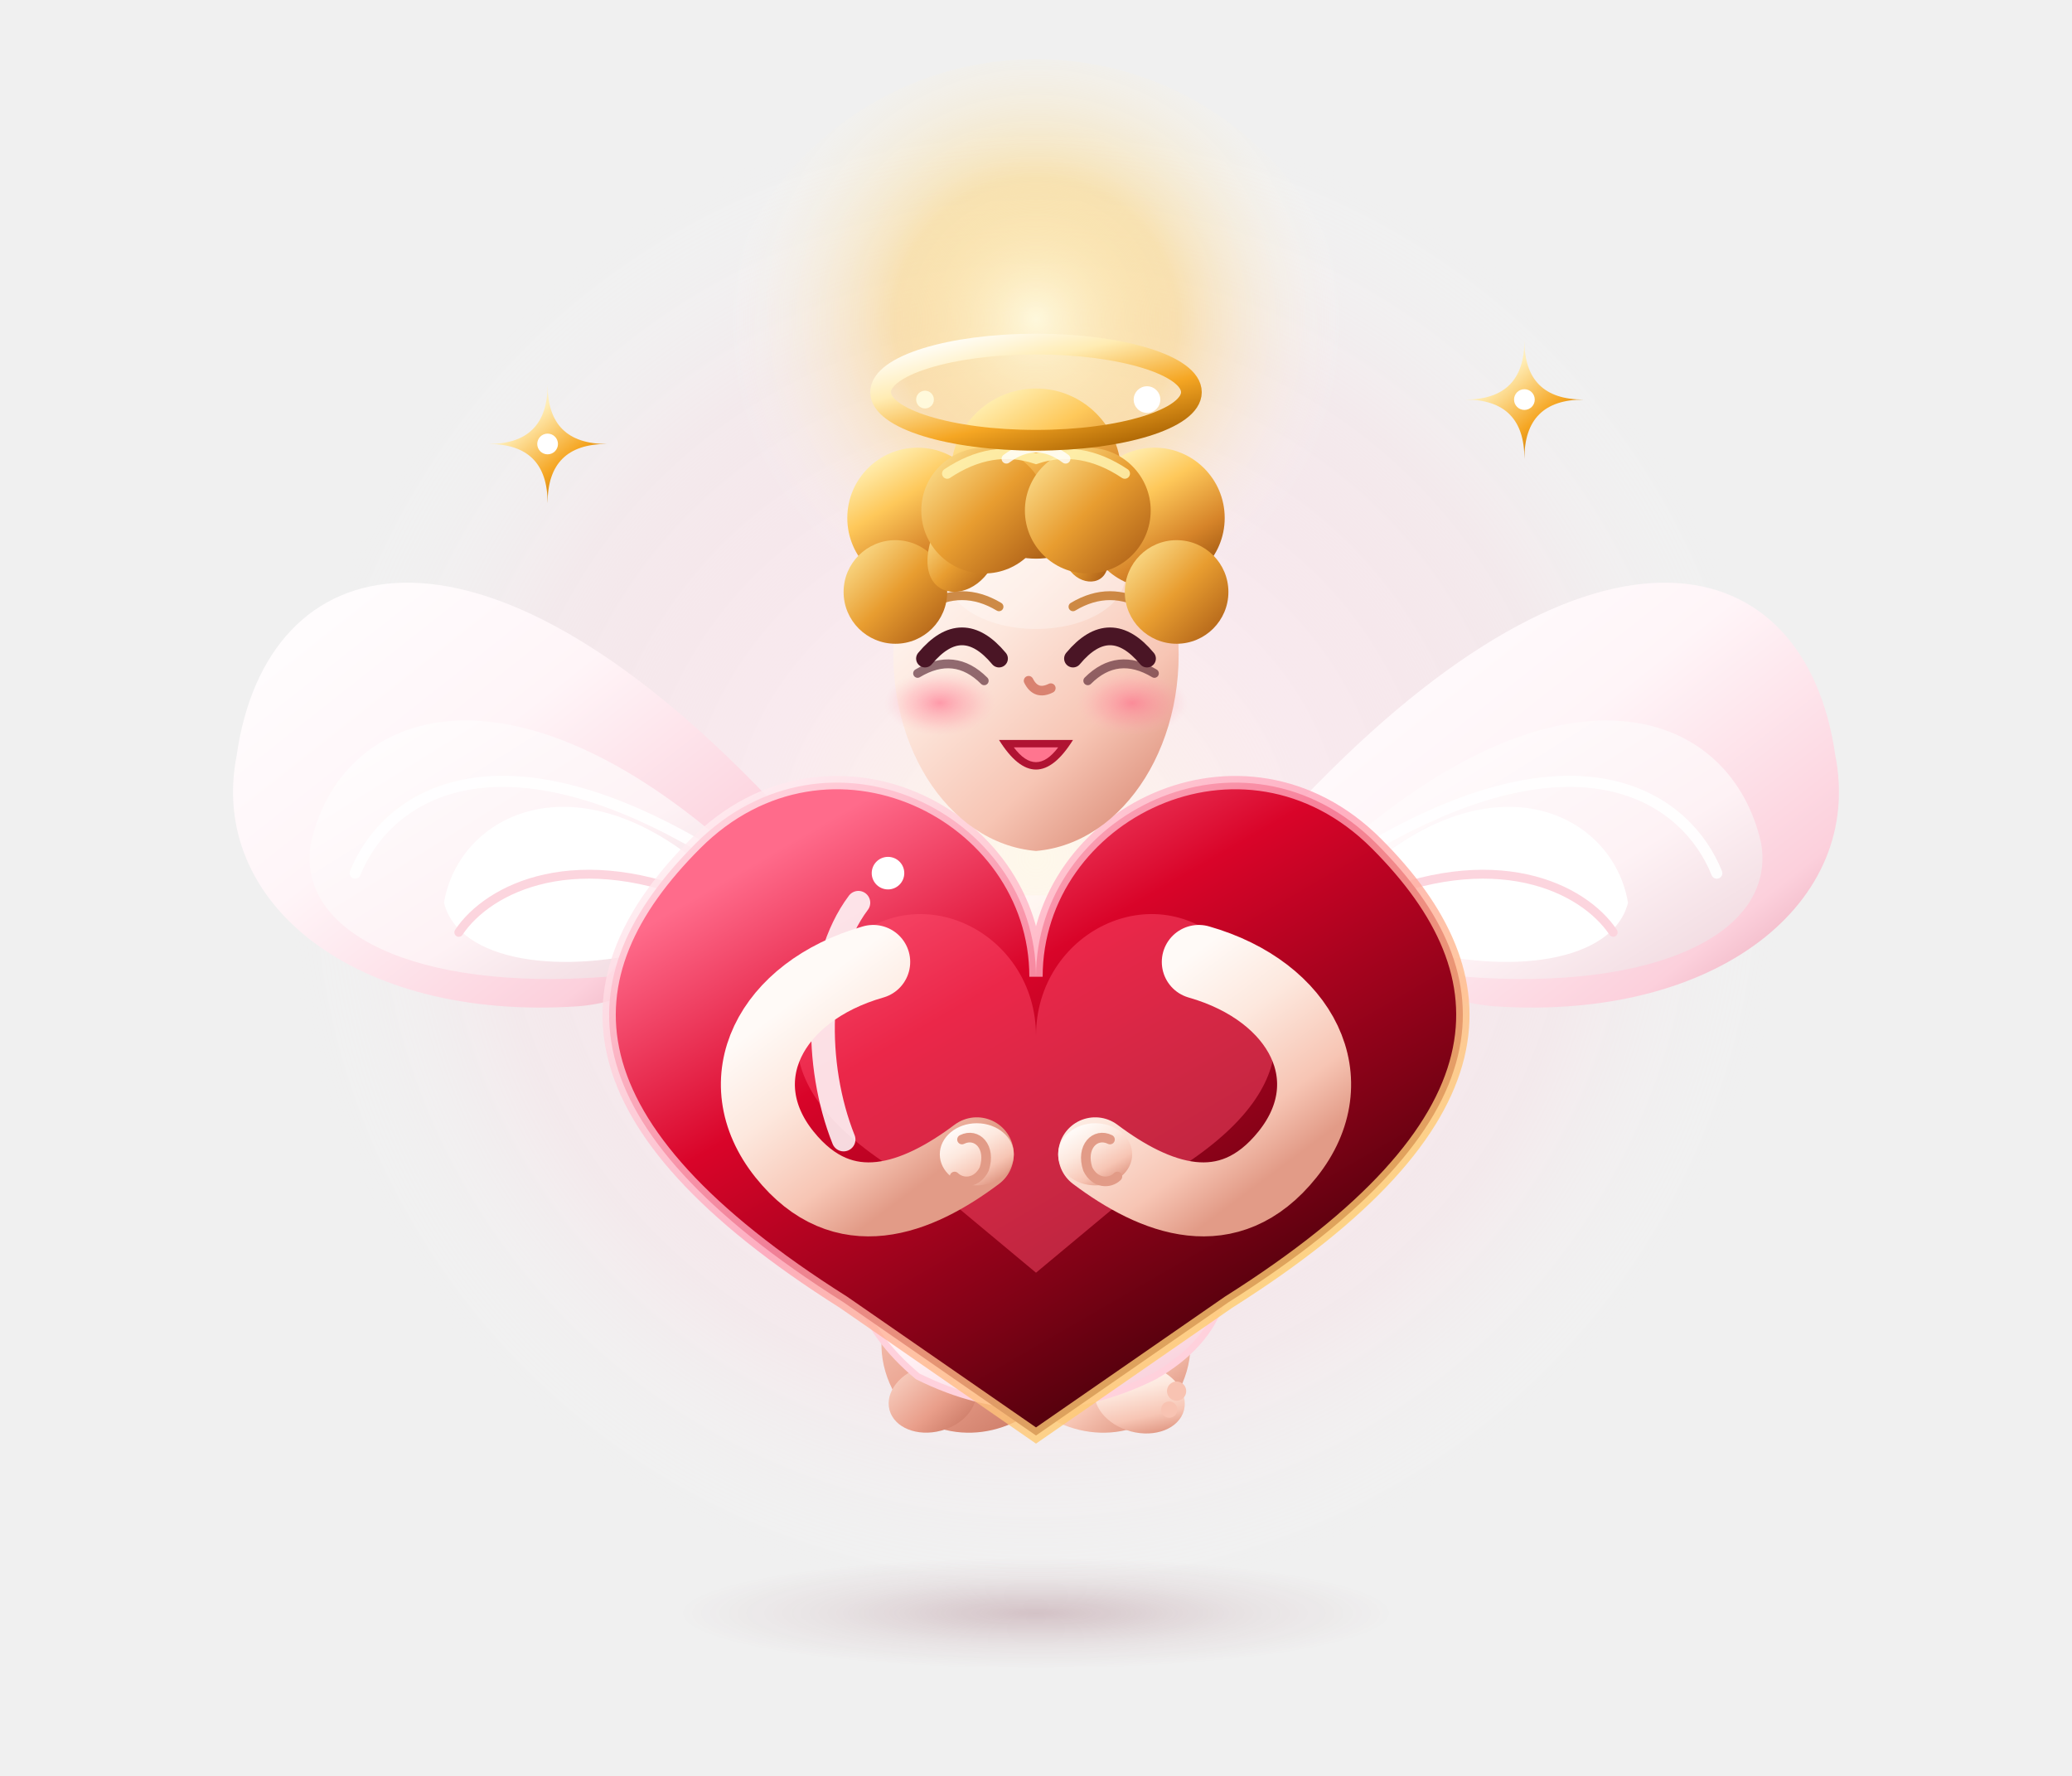
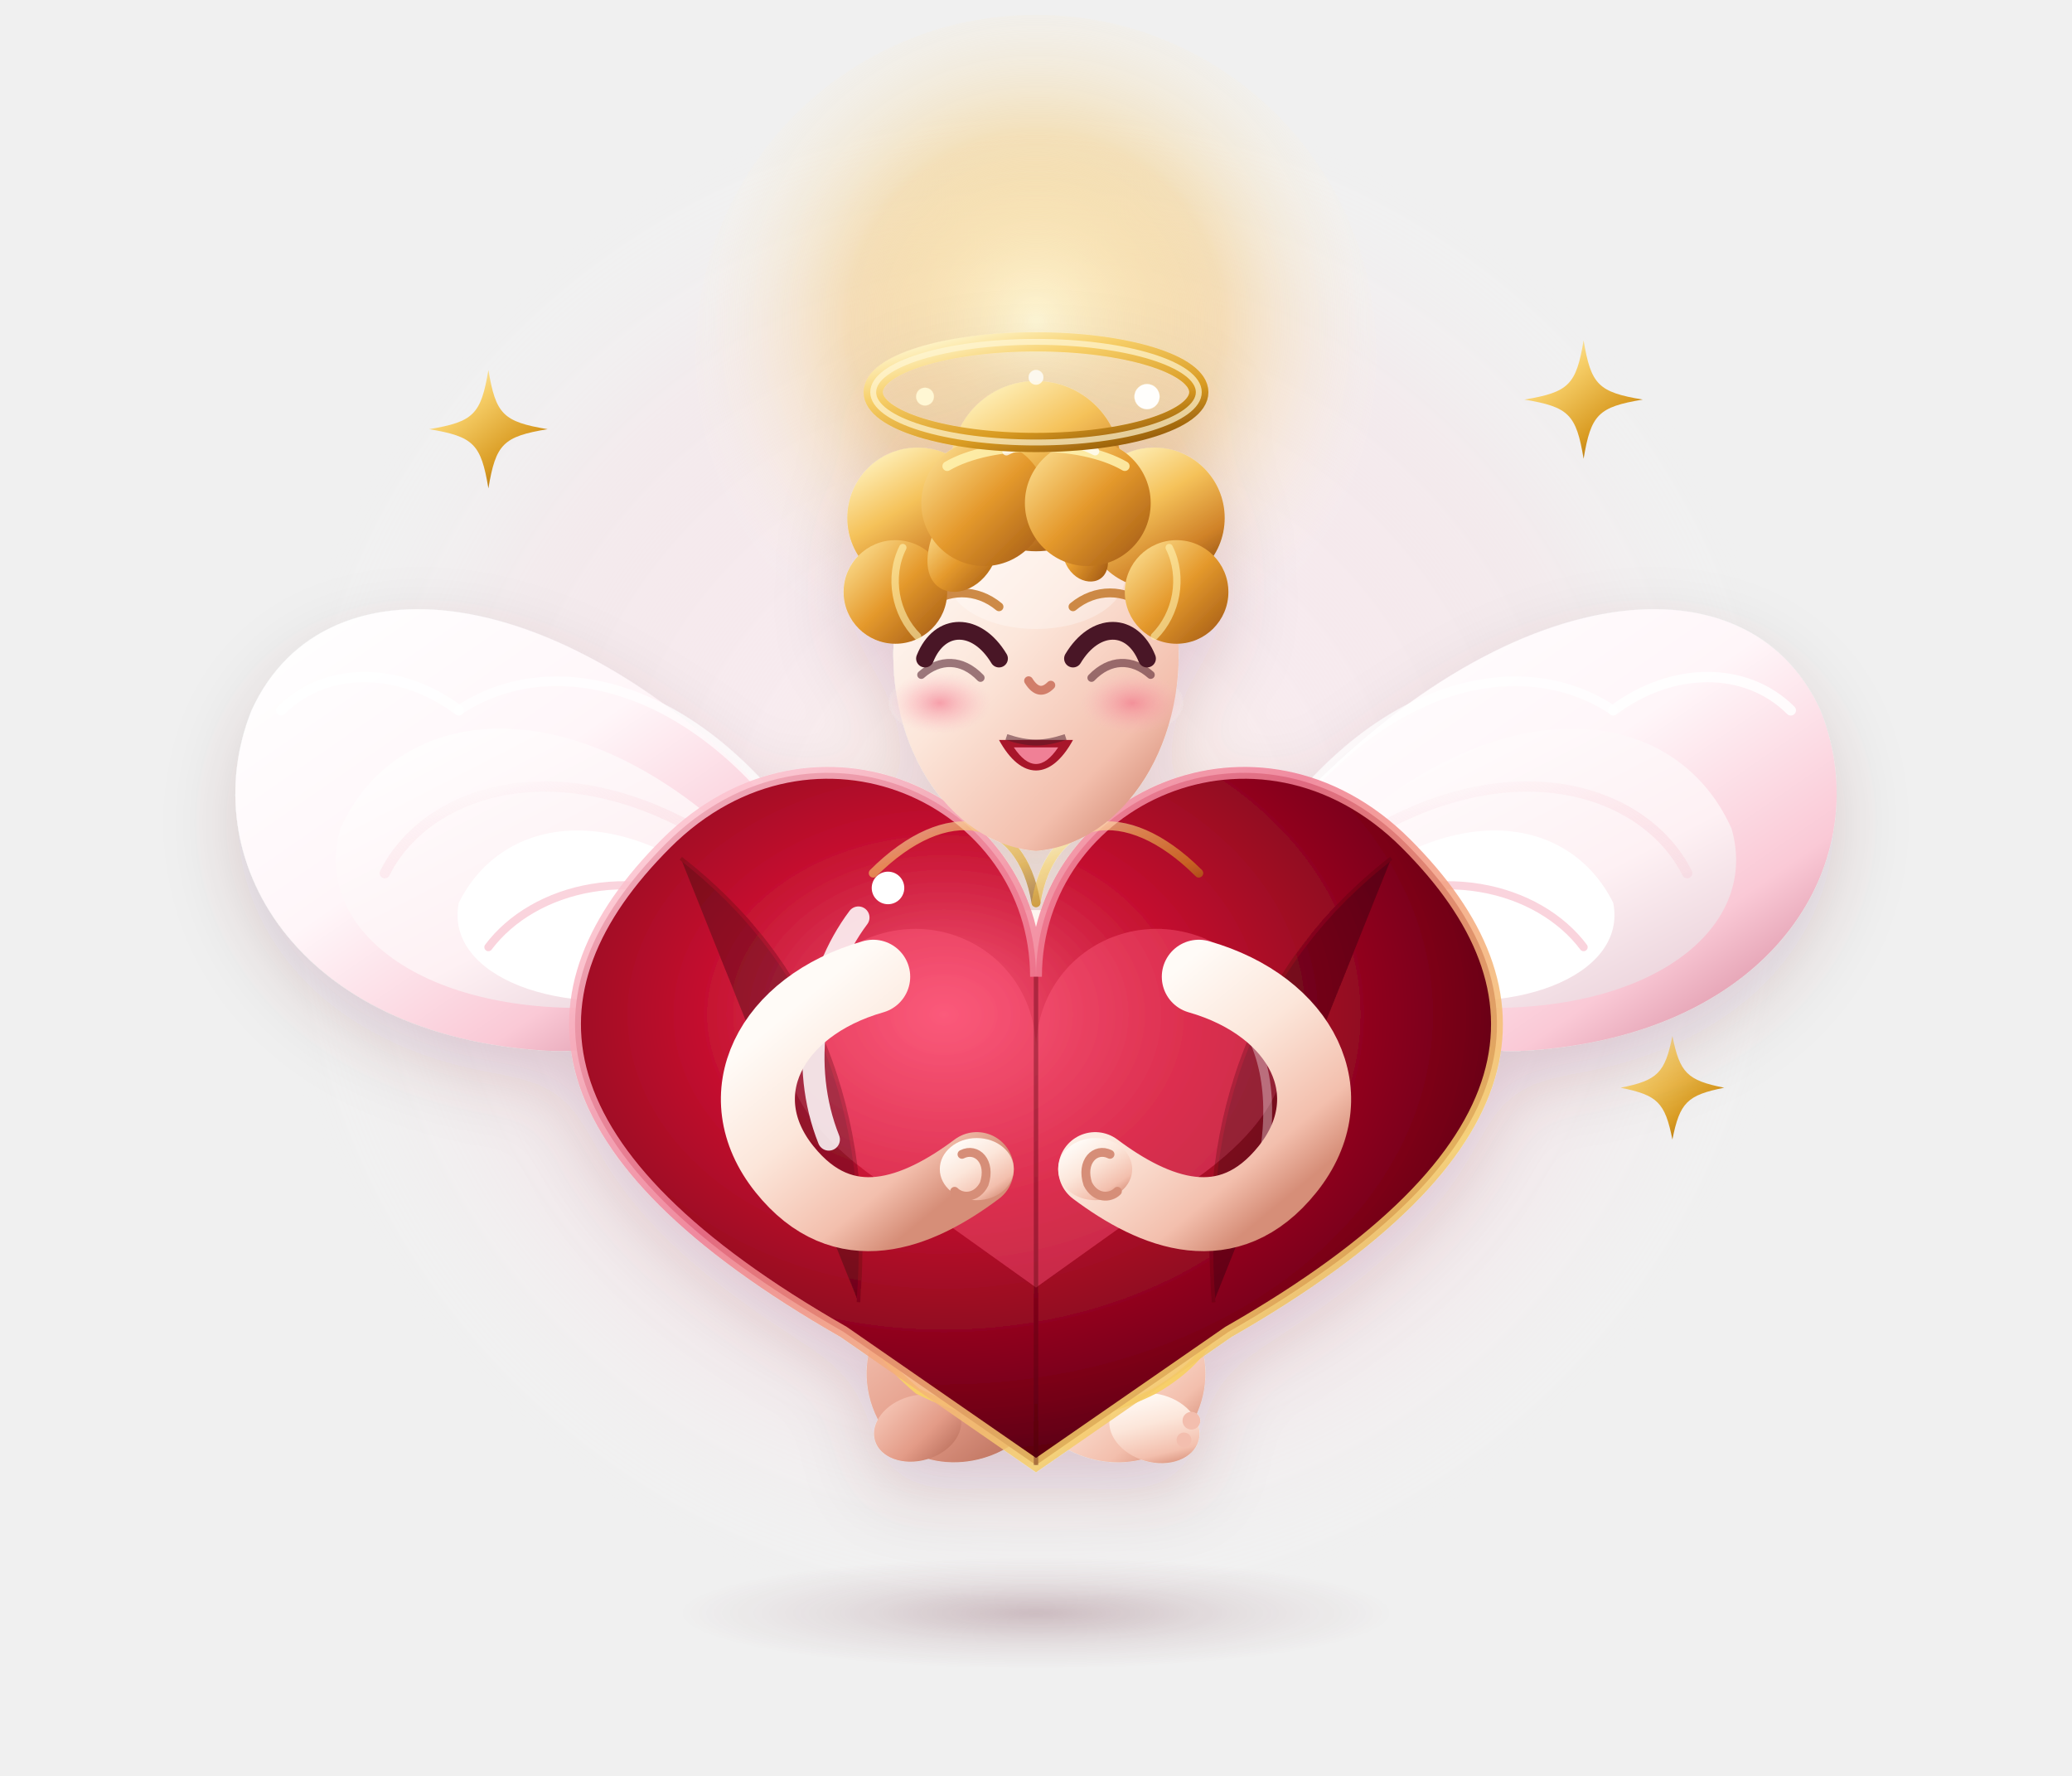
- <svg xmlns="http://www.w3.org/2000/svg" viewBox="0 0 280 240" width="280" height="240" aria-label="Handcrafted Romantic Cupid Celebration Illustration">
+ <svg xmlns="http://www.w3.org/2000/svg" viewBox="0 0 280 240" width="280" height="240" role="img" aria-label="Romantic cupid celebration illustration">
  <defs>
-     <radialGradient id="rcps-victory-aura" cx="50%" cy="50%" r="50%">
-       <stop offset="0%" stop-color="#fff9ea" stop-opacity="0.95" />
-       <stop offset="38%" stop-color="#ffe6ee" stop-opacity="0.6" />
-       <stop offset="72%" stop-color="#ffd4e0" stop-opacity="0.22" />
-       <stop offset="100%" stop-color="#ffffff" stop-opacity="0" />
-     </radialGradient>
-     <radialGradient id="rcps-halo-glow" cx="50%" cy="40%" r="48%">
-       <stop offset="0%" stop-color="#fff9db" stop-opacity="0.92" />
-       <stop offset="45%" stop-color="#ffd166" stop-opacity="0.45" />
-       <stop offset="100%" stop-color="#ffffff" stop-opacity="0" />
-     </radialGradient>
-     <linearGradient id="rcps-skin" x1="25%" y1="10%" x2="80%" y2="90%">
-       <stop offset="0%" stop-color="#fffaf7" />
-       <stop offset="35%" stop-color="#fde8de" />
-       <stop offset="75%" stop-color="#f7c5b4" />
-       <stop offset="100%" stop-color="#e29b87" />
-     </linearGradient>
-     <linearGradient id="rcps-skin-shadow" x1="15%" y1="0%" x2="85%" y2="100%">
-       <stop offset="0%" stop-color="#f8cfc1" />
-       <stop offset="60%" stop-color="#e99e8a" />
-       <stop offset="100%" stop-color="#cb7a66" />
-     </linearGradient>
-     <radialGradient id="rcps-blush" cx="50%" cy="50%" r="50%">
-       <stop offset="0%" stop-color="#ff6b8b" stop-opacity="0.62" />
-       <stop offset="60%" stop-color="#ff8da1" stop-opacity="0.28" />
-       <stop offset="100%" stop-color="#ffb3c1" stop-opacity="0" />
-     </radialGradient>
-     <linearGradient id="rcps-hair-base" x1="20%" y1="0%" x2="80%" y2="100%">
-       <stop offset="0%" stop-color="#fff6c2" />
-       <stop offset="35%" stop-color="#fec85a" />
-       <stop offset="70%" stop-color="#d68429" />
-       <stop offset="100%" stop-color="#934d0b" />
-     </linearGradient>
-     <linearGradient id="rcps-hair-curl" x1="0%" y1="0%" x2="100%" y2="100%">
-       <stop offset="0%" stop-color="#ffea9f" />
-       <stop offset="50%" stop-color="#e89d30" />
-       <stop offset="100%" stop-color="#a65814" />
-     </linearGradient>
-     <linearGradient id="rcps-wing" x1="0%" y1="0%" x2="100%" y2="100%">
-       <stop offset="0%" stop-color="#ffffff" />
-       <stop offset="42%" stop-color="#fff5f8" />
-       <stop offset="80%" stop-color="#fcd0dc" />
-       <stop offset="100%" stop-color="#e097a8" />
-     </linearGradient>
-     <linearGradient id="rcps-wing-inner" x1="0%" y1="0%" x2="100%" y2="100%">
-       <stop offset="0%" stop-color="#ffffff" />
-       <stop offset="60%" stop-color="#fef2f5" />
-       <stop offset="100%" stop-color="#edd3da" />
-     </linearGradient>
-     <linearGradient id="rcps-gold" x1="10%" y1="0%" x2="90%" y2="100%">
-       <stop offset="0%" stop-color="#ffffff" />
-       <stop offset="30%" stop-color="#ffecb3" />
-       <stop offset="65%" stop-color="#f5a623" />
-       <stop offset="100%" stop-color="#a86203" />
-     </linearGradient>
-     <linearGradient id="rcps-ruby-heart" x1="20%" y1="10%" x2="80%" y2="90%">
-       <stop offset="0%" stop-color="#ff6b8b" />
-       <stop offset="32%" stop-color="#d90429" />
-       <stop offset="72%" stop-color="#800216" />
-       <stop offset="100%" stop-color="#3c0008" />
-     </linearGradient>
-     <linearGradient id="rcps-heart-rim" x1="0%" y1="0%" x2="100%" y2="100%">
-       <stop offset="0%" stop-color="#ffffff" />
-       <stop offset="45%" stop-color="#ff9eb5" />
-       <stop offset="80%" stop-color="#ffd166" />
-       <stop offset="100%" stop-color="#c9184a" />
-     </linearGradient>
-     <linearGradient id="rcps-sash" x1="10%" y1="0%" x2="90%" y2="100%">
-       <stop offset="0%" stop-color="#ffffff" />
-       <stop offset="50%" stop-color="#fff0f4" />
-       <stop offset="100%" stop-color="#f8c9d5" />
-     </linearGradient>
-     <radialGradient id="rcps-contact-shadow" cx="50%" cy="50%" r="50%">
-       <stop offset="0%" stop-color="#6e1f32" stop-opacity="0.22" />
-       <stop offset="55%" stop-color="#6e1f32" stop-opacity="0.07" />
-       <stop offset="100%" stop-color="#6e1f32" stop-opacity="0" />
-     </radialGradient>
+     <radialGradient id="rcp-aura" cx="0.5" cy="0.5" r="0.5">
+       <stop offset="0" stop-color="#FFF9E8" stop-opacity="0.9" />
+       <stop offset="0.4" stop-color="#FFE6EE" stop-opacity="0.5" />
+       <stop offset="0.75" stop-color="#FFD4E0" stop-opacity="0.18" />
+       <stop offset="1" stop-color="#FFFFFF" stop-opacity="0" />
+     </radialGradient>
+     <radialGradient id="rcp-halo" cx="0.5" cy="0.45" r="0.55">
+       <stop offset="0" stop-color="#FFF7D4" stop-opacity="0.95" />
+       <stop offset="0.5" stop-color="#F7C766" stop-opacity="0.4" />
+       <stop offset="1" stop-color="#FFFFFF" stop-opacity="0" />
+     </radialGradient>
+     <radialGradient id="rcp-shadow" cx="0.5" cy="0.5" r="0.5">
+       <stop offset="0" stop-color="#5C182B" stop-opacity="0.24" />
+       <stop offset="0.55" stop-color="#5C182B" stop-opacity="0.08" />
+       <stop offset="1" stop-color="#5C182B" stop-opacity="0" />
+     </radialGradient>
+     <linearGradient id="rcp-skin" x1="0.2" y1="0.1" x2="0.85" y2="0.95">
+       <stop offset="0" stop-color="#FFFBF7" />
+       <stop offset="0.4" stop-color="#FCE6DA" />
+       <stop offset="0.8" stop-color="#F3BFAD" />
+       <stop offset="1" stop-color="#D68E78" />
+     </linearGradient>
+     <linearGradient id="rcp-skin-shade" x1="0.15" y1="0" x2="0.9" y2="1">
+       <stop offset="0" stop-color="#F6C7B7" />
+       <stop offset="0.6" stop-color="#E39B87" />
+       <stop offset="1" stop-color="#B96E5B" />
+     </linearGradient>
+     <radialGradient id="rcp-blush" cx="0.5" cy="0.5" r="0.5">
+       <stop offset="0" stop-color="#F26E88" stop-opacity="0.6" />
+       <stop offset="0.55" stop-color="#F791A4" stop-opacity="0.28" />
+       <stop offset="1" stop-color="#FBB8C4" stop-opacity="0" />
+     </radialGradient>
+     <linearGradient id="rcp-hair" x1="0.2" y1="0" x2="0.8" y2="1">
+       <stop offset="0" stop-color="#FFF4C2" />
+       <stop offset="0.4" stop-color="#F5C25A" />
+       <stop offset="0.75" stop-color="#D08228" />
+       <stop offset="1" stop-color="#8A4A0F" />
+     </linearGradient>
+     <linearGradient id="rcp-hair-curl" x1="0" y1="0" x2="1" y2="1">
+       <stop offset="0" stop-color="#FFE9A0" />
+       <stop offset="0.5" stop-color="#E59A2D" />
+       <stop offset="1" stop-color="#9E5512" />
+     </linearGradient>
+     <linearGradient id="rcp-wing" x1="0" y1="0.1" x2="0.8" y2="1">
+       <stop offset="0" stop-color="#FFFFFF" />
+       <stop offset="0.45" stop-color="#FFF6F9" />
+       <stop offset="0.8" stop-color="#FAC9D6" />
+       <stop offset="1" stop-color="#D98FA3" />
+     </linearGradient>
+     <linearGradient id="rcp-wing-inner" x1="0.1" y1="0" x2="0.9" y2="1">
+       <stop offset="0" stop-color="#FFFFFF" />
+       <stop offset="0.6" stop-color="#FEF1F4" />
+       <stop offset="1" stop-color="#E7CDD6" />
+     </linearGradient>
+     <linearGradient id="rcp-wing-rib" x1="0" y1="0" x2="1" y2="1">
+       <stop offset="0" stop-color="#FFFFFF" stop-opacity="0.9" />
+       <stop offset="1" stop-color="#F8C6D2" stop-opacity="0.3" />
+     </linearGradient>
+     <linearGradient id="rcp-gold" x1="0.1" y1="0" x2="0.9" y2="1">
+       <stop offset="0" stop-color="#FFF8D4" />
+       <stop offset="0.3" stop-color="#F7CF69" />
+       <stop offset="0.7" stop-color="#D99B22" />
+       <stop offset="1" stop-color="#8E5508" />
+     </linearGradient>
+     <radialGradient id="rcp-ruby" cx="0.4" cy="0.35" r="0.75">
+       <stop offset="0" stop-color="#F85A7A" />
+       <stop offset="0.35" stop-color="#C4102F" />
+       <stop offset="0.75" stop-color="#750117" />
+       <stop offset="1" stop-color="#3A0007" />
+     </radialGradient>
+     <linearGradient id="rcp-ruby-rim" x1="0" y1="0" x2="1" y2="1">
+       <stop offset="0" stop-color="#FFD9E1" />
+       <stop offset="0.4" stop-color="#F07C93" />
+       <stop offset="0.75" stop-color="#F7CF69" />
+       <stop offset="1" stop-color="#8A0A22" />
+     </linearGradient>
+     <linearGradient id="rcp-sash" x1="0.1" y1="0" x2="0.9" y2="1">
+       <stop offset="0" stop-color="#FFFFFF" />
+       <stop offset="0.55" stop-color="#FFF3F6" />
+       <stop offset="1" stop-color="#F5C4D2" />
+     </linearGradient>
+     <filter id="rcp-lift" x="-20%" y="-20%" width="140%" height="140%">
+       <feDropShadow dx="0" dy="4" stdDeviation="5" flood-color="#5C182B" flood-opacity="0.16" />
+     </filter>
+     <style>
+       @keyframes rcpEnter {
+       0%   { transform: translateY(16px) scale(0.9); opacity: 0; }
+       40%  { transform: translateY(-10px) scale(1.06); opacity: 1; }
+       70%  { transform: translateY(-2px) scale(0.99); }
+       100% { transform: translateY(-3px) scale(1); opacity: 1; }
+       }
+       @keyframes rcpBreathe {
+       0%, 100% { transform: translateY(-3px) scale(1); }
+       50%      { transform: translateY(-7px) scale(1.014); }
+       }
+       @keyframes rcpShadowEnter {
+       0%   { transform: scale(0.9, 0.86); opacity: 0.5; }
+       40%  { transform: scale(0.82, 0.78); opacity: 0.4; }
+       100% { transform: scale(1, 1); opacity: 0.95; }
+       }
+       @keyframes rcpShadowBreathe {
+       0%, 100% { transform: scale(1, 1); opacity: 0.95; }
+       50%      { transform: scale(0.85, 0.8); opacity: 0.5; }
+       }
+       @keyframes rcpWingsOpen {
+       0%   { transform: scaleY(0.9) scaleX(0.94); opacity: 0; }
+       40%  { transform: scaleY(1.08) scaleX(1.03); opacity: 1; }
+       100% { transform: scaleY(1) scaleX(1); opacity: 1; }
+       }
+       @keyframes rcpHeartPulse {
+       0%   { transform: scale(0.82); }
+       40%  { transform: scale(1.09); }
+       100% { transform: scale(1); }
+       }
+       @keyframes rcpHeartRest {
+       0%, 100% { transform: scale(1); }
+       50%      { transform: scale(1.026); }
+       }
+       @keyframes rcpHalo {
+       0%   { transform: scale(0.6); opacity: 0; }
+       50%  { transform: scale(1.16); opacity: 0.9; }
+       100% { transform: scale(1); opacity: 0.7; }
+       }
+       @keyframes rcpPop {
+       0%   { transform: scale(0) rotate(0deg); opacity: 0; }
+       50%  { transform: scale(1.3) rotate(20deg); opacity: 1; }
+       100% { transform: scale(1) rotate(0deg); opacity: 0.9; }
+       }
+       @keyframes rcpTwinkle {
+       0%, 100% { opacity: 0.55; transform: scale(0.85); }
+       50%      { opacity: 1; transform: scale(1.2); }
+       }
+ 
+       .rcp-container {
+       animation: rcpEnter 1.4s cubic-bezier(0.2, 0.9, 0.3, 1.15) forwards,
+       rcpBreathe 5.2s cubic-bezier(0.42, 0, 0.58, 1) infinite 1.4s;
+       transform-origin: 140px 140px;
+       }
+       .rcp-shadow {
+       animation: rcpShadowEnter 1.4s cubic-bezier(0.2, 0.9, 0.3, 1.15) forwards,
+       rcpShadowBreathe 5.2s cubic-bezier(0.42, 0, 0.58, 1) infinite 1.4s;
+       transform-origin: 140px 218px;
+       }
+       .rcp-wings {
+       animation: rcpWingsOpen 1.5s ease-out forwards;
+       transform-origin: 140px 118px;
+       }
+       .rcp-heart {
+       animation: rcpHeartPulse 1.4s cubic-bezier(0.2, 0.9, 0.3, 1.15) forwards,
+       rcpHeartRest 4.6s ease-in-out infinite 1.4s;
+       transform-origin: 140px 148px;
+       }
+       .rcp-halo {
+       animation: rcpHalo 1.5s ease-out forwards;
+       transform-origin: 140px 48px;
+       }
+       .rcp-star-a {
+       animation: rcpPop 1.1s cubic-bezier(0.34, 1.56, 0.64, 1) forwards 0.35s;
+       transform-origin: 66px 58px;
+       }
+       .rcp-star-b {
+       animation: rcpPop 1.2s cubic-bezier(0.34, 1.56, 0.64, 1) forwards 0.55s;
+       transform-origin: 214px 54px;
+       }
+       .rcp-star-c {
+       animation: rcpPop 1.15s cubic-bezier(0.34, 1.56, 0.64, 1) forwards 0.75s;
+       transform-origin: 226px 148px;
+       }
+       .rcp-tw {
+       animation: rcpTwinkle 3.2s ease-in-out infinite;
+       transform-origin: 148px 90px;
+       }
+ 
+       @media (prefers-reduced-motion: reduce) {
+       .rcp-container, .rcp-shadow, .rcp-wings, .rcp-heart, .rcp-halo,
+       .rcp-star-a, .rcp-star-b, .rcp-star-c, .rcp-tw {
+       animation: none !important;
+       transform: none !important;
+       opacity: 1 !important;
+       }
+       }
+     </style>
  </defs>
-   <style>
-     /* Finite Celebration Sequence -&gt; Smoothly Transitions into a Resting Hover Breath.
-        Does not continuously loop the high-intensity celebration entrance.
-     */
-     @keyframes rcpsVictoryEntrance {
-       0% {
-         transform: translateY(14px) scale(0.92);
-         opacity: 0.88;
-       }
-       30% {
-         transform: translateY(-9px) scale(1.06);
-       }
-       60% {
-         transform: translateY(-1.5px) scale(0.99);
-       }
-       80% {
-         transform: translateY(-4px) scale(1.01);
-       }
-       100% {
-         transform: translateY(-3.2px) scale(1);
-       }
-     }
- 
-     @keyframes rcpsHoverBreathing {
-       0%, 100% {
-         transform: translateY(-3.2px) scale(1);
-       }
-       50% {
-         transform: translateY(-6.8px) scale(1.012);
-       }
-     }
- 
-     @keyframes rcpsShadowEntrance {
-       0% {
-         transform: scale(0.92, 0.9);
-         opacity: 0.6;
-       }
-       30% {
-         transform: scale(0.84, 0.8);
-         opacity: 0.45;
-       }
-       60% {
-         transform: scale(1.02, 1.01);
-         opacity: 0.95;
-       }
-       100% {
-         transform: scale(1, 1);
-         opacity: 0.95;
-       }
-     }
- 
-     @keyframes rcpsShadowHover {
-       0%, 100% {
-         transform: scale(1, 1);
-         opacity: 0.95;
-       }
-       50% {
-         transform: scale(0.86, 0.82);
-         opacity: 0.52;
-       }
-     }
- 
-     @keyframes rcpsWingsSpreadElevate {
-       0% {
-         transform: scaleY(0.92) scaleX(0.96);
-       }
-       40% {
-         transform: scaleY(1.08) scaleX(1.02);
-       }
-       100% {
-         transform: scaleY(1) scaleX(1);
-       }
-     }
- 
-     @keyframes rcpsHeartEntrancePulse {
-       0% {
-         transform: scale(0.84);
-       }
-       35% {
-         transform: scale(1.08);
-       }
-       100% {
-         transform: scale(1);
-       }
-     }
- 
-     @keyframes rcpsHeartRestingPulse {
-       0%, 100% {
-         transform: scale(1);
-       }
-       50% {
-         transform: scale(1.025);
-       }
-     }
- 
-     @keyframes rcpsHaloRadianceExpand {
-       0% {
-         transform: scale(0.65);
-         opacity: 0;
-       }
-       45% {
-         transform: scale(1.18);
-         opacity: 0.85;
-       }
-       100% {
-         transform: scale(1);
-         opacity: 0.65;
-       }
-     }
- 
-     @keyframes rcpsSparklePopIn {
-       0% {
-         transform: scale(0);
-         opacity: 0;
-       }
-       45% {
-         transform: scale(1.28);
-         opacity: 1;
-       }
-       100% {
-         transform: scale(1);
-         opacity: 0.85;
-       }
-     }
- 
-     .rcps-cherub-container {
-       animation: rcpsVictoryEntrance 1.4s cubic-bezier(0.175, 0.885, 0.32, 1.2) forwards,
-                  rcpsHoverBreathing 5.0s cubic-bezier(0.42, 0, 0.58, 1) infinite 1.4s;
-       transform-origin: 140px 140px;
-     }
- 
-     .rcps-ground-shadow {
-       animation: rcpsShadowEntrance 1.4s cubic-bezier(0.175, 0.885, 0.32, 1.2) forwards,
-                  rcpsShadowHover 5.0s cubic-bezier(0.42, 0, 0.58, 1) infinite 1.4s;
-       transform-origin: 140px 218px;
-     }
- 
-     .rcps-wings-container {
-       animation: rcpsWingsSpreadElevate 1.5s ease-out forwards;
-       transform-origin: 140px 116px;
-     }
- 
-     .rcps-heart-jewel {
-       animation: rcpsHeartEntrancePulse 1.4s cubic-bezier(0.175, 0.885, 0.32, 1.2) forwards,
-                  rcpsHeartRestingPulse 4.4s ease-in-out infinite 1.4s;
-       transform-origin: 140px 146px;
-     }
- 
-     .rcps-halo {
-       animation: rcpsHaloRadianceExpand 1.5s ease-out forwards;
-       transform-origin: 140px 52px;
-     }
- 
-     .rcps-star-1 {
-       animation: rcpsSparklePopIn 1.1s cubic-bezier(0.34, 1.56, 0.64, 1) forwards 0.35s;
-       transform-origin: 74px 60px;
-     }
-     .rcps-star-2 {
-       animation: rcpsSparklePopIn 1.2s cubic-bezier(0.34, 1.56, 0.64, 1) forwards 0.52s;
-       transform-origin: 206px 54px;
-     }
- 
-     /* Accessibility */
-     @media (prefers-reduced-motion: reduce) {
-       .rcps-cherub-container,
-       .rcps-ground-shadow,
-       .rcps-wings-container,
-       .rcps-heart-jewel,
-       .rcps-halo,
-       .rcps-star-1,
-       .rcps-star-2 {
-         animation: none !important;
-         transform: none !important;
-         opacity: 1 !important;
-       }
-     }
-   </style>
-   <circle cx="140" cy="116" r="102" fill="url(#rcps-victory-aura)" />
-   <circle class="rcps-halo" cx="140" cy="52" r="44" fill="url(#rcps-halo-glow)" />
-   <ellipse class="rcps-ground-shadow" cx="140" cy="218" rx="48" ry="7.5" fill="url(#rcps-contact-shadow)" />
-   <g class="rcps-star-1">
-     <path d="M74,52 Q74,60 66,60 Q74,60 74,68 Q74,60 82,60 Q74,60 74,52 Z" fill="url(#rcps-gold)" />
-     <circle cx="74" cy="60" r="1.4" fill="#ffffff" />
-   </g>
-   <g class="rcps-star-2">
-     <path d="M206,46 Q206,54 198,54 Q206,54 206,62 Q206,54 214,54 Q206,54 206,46 Z" fill="url(#rcps-gold)" />
-     <circle cx="206" cy="54" r="1.4" fill="#ffffff" />
-   </g>
-   <g class="rcps-cherub-container">
-     <g class="rcps-wings-container">
+   <circle cx="140" cy="116" r="106" fill="url(#rcp-aura)" />
+   <circle class="rcp-halo" cx="140" cy="48" r="46" fill="url(#rcp-halo)" />
+   <ellipse class="rcp-shadow" cx="140" cy="218" rx="48" ry="7.5" fill="url(#rcp-shadow)" />
+   <g class="rcp-star-a">
+     <path d="M 66 50 C 67 56 68 57 74 58 C 68 59 67 60 66 66 C 65 60 64 59 58 58 C 64 57 65 56 66 50 Z" fill="url(#rcp-gold)" />
+   </g>
+   <g class="rcp-star-b">
+     <path d="M 214 46 C 215 52 216 53 222 54 C 216 55 215 56 214 62 C 213 56 212 55 206 54 C 212 53 213 52 214 46 Z" fill="url(#rcp-gold)" />
+   </g>
+   <g class="rcp-star-c">
+     <path d="M 226 140 C 227 145 228 146 233 147 C 228 148 227 149 226 154 C 225 149 224 148 219 147 C 224 146 225 145 226 140 Z" fill="url(#rcp-gold)" />
+   </g>
+   <circle cx="52" cy="120" r="1.8" fill="#F7CF69" opacity="0.55" />
+   <circle cx="236" cy="102" r="1.5" fill="#F7CF69" opacity="0.45" />
+   <g class="rcp-container" filter="url(#rcp-lift)">
+     <g class="rcp-wings">
      <g>
-         <path d="M104,108 C64,66 36,74 32,102 C28,122 48,138 78,136 C92,135 100,122 104,108 Z" fill="url(#rcps-wing)" />
-         <path d="M98,114 C68,88 46,96 42,114 C40,126 56,134 82,132 Z" fill="url(#rcps-wing-inner)" />
-         <path d="M96,118 C78,102 62,110 60,122 C62,130 76,132 90,128 Z" fill="#ffffff" />
-         <path d="M94,114 C66,98 52,108 48,118" stroke="#ffffff" stroke-width="1.5" fill="none" opacity="0.9" stroke-linecap="round" />
-         <path d="M96,122 C78,114 66,120 62,126" stroke="#fcd5de" stroke-width="1.2" fill="none" stroke-linecap="round" />
+         <path d="M 108 112 C 78 78 44 74 34 96 C 26 116 40 140 74 142 C 92 143 104 128 108 112 Z" fill="url(#rcp-wing)" />
+         <path d="M 104 118 C 80 92 54 94 46 112 C 42 126 58 138 84 136 C 96 135 102 126 104 118 Z" fill="url(#rcp-wing-inner)" />
+         <path d="M 100 122 C 84 108 68 110 62 122 C 60 132 76 138 92 134 C 98 132 100 126 100 122 Z" fill="#FFFFFF" />
+         <path d="M 100 116 C 78 100 58 106 52 118" fill="none" stroke="url(#rcp-wing-rib)" stroke-width="1.4" stroke-linecap="round" />
+         <path d="M 100 124 C 86 116 72 120 66 128" fill="none" stroke="#F8C6D2" stroke-width="1.1" stroke-linecap="round" opacity="0.75" />
+         <path d="M 106 110 C 92 92 74 88 62 96" fill="none" stroke="#FFFFFF" stroke-width="1.3" stroke-linecap="round" opacity="0.7" />
+         <path d="M 38 96 C 44 90 54 90 62 96" fill="none" stroke="#FFFFFF" stroke-width="1.4" stroke-linecap="round" opacity="0.85" />
      </g>
      <g>
-         <path d="M176,108 C216,66 244,74 248,102 C252,122 232,138 202,136 C188,135 180,122 176,108 Z" fill="url(#rcps-wing)" />
-         <path d="M182,114 C212,88 234,96 238,114 C240,126 224,134 198,132 Z" fill="url(#rcps-wing-inner)" />
-         <path d="M184,118 C202,102 218,110 220,122 C218,130 204,132 190,128 Z" fill="#ffffff" />
-         <path d="M186,114 C214,98 228,108 232,118" stroke="#ffffff" stroke-width="1.5" fill="none" opacity="0.9" stroke-linecap="round" />
-         <path d="M184,122 C202,114 214,120 218,126" stroke="#fcd5de" stroke-width="1.2" fill="none" stroke-linecap="round" />
+         <path d="M 172 112 C 202 78 236 74 246 96 C 254 116 240 140 206 142 C 188 143 176 128 172 112 Z" fill="url(#rcp-wing)" />
+         <path d="M 176 118 C 200 92 226 94 234 112 C 238 126 222 138 196 136 C 184 135 178 126 176 118 Z" fill="url(#rcp-wing-inner)" />
+         <path d="M 180 122 C 196 108 212 110 218 122 C 220 132 204 138 188 134 C 182 132 180 126 180 122 Z" fill="#FFFFFF" />
+         <path d="M 180 116 C 202 100 222 106 228 118" fill="none" stroke="url(#rcp-wing-rib)" stroke-width="1.4" stroke-linecap="round" />
+         <path d="M 180 124 C 194 116 208 120 214 128" fill="none" stroke="#F8C6D2" stroke-width="1.1" stroke-linecap="round" opacity="0.75" />
+         <path d="M 174 110 C 188 92 206 88 218 96" fill="none" stroke="#FFFFFF" stroke-width="1.3" stroke-linecap="round" opacity="0.7" />
+         <path d="M 242 96 C 236 90 226 90 218 96" fill="none" stroke="#FFFFFF" stroke-width="1.4" stroke-linecap="round" opacity="0.85" />
      </g>
    </g>
-     <path d="M128,168 C120,172 116,182 122,190 C128,196 138,194 142,188 C144,182 140,174 134,170 Z" fill="url(#rcps-skin-shadow)" />
-     <ellipse cx="126" cy="189" rx="6" ry="4.5" fill="url(#rcps-skin-shadow)" transform="rotate(-15 126 189)" />
-     <path d="M152,168 C160,172 164,182 158,190 C152,196 142,194 138,188 C136,182 140,174 146,170 Z" fill="url(#rcps-skin)" />
-     <ellipse cx="154" cy="189" rx="6.2" ry="4.6" fill="url(#rcps-skin)" transform="rotate(15 154 189)" />
-     <circle cx="159" cy="188" r="1.3" fill="#f8c3b2" />
-     <circle cx="158" cy="190.5" r="1.1" fill="#f8c3b2" />
-     <path d="M124,124 C136,120 144,120 156,124 C166,134 166,150 158,168 C150,178 130,178 122,168 C114,150 114,134 124,124 Z" fill="url(#rcps-skin)" />
-     <ellipse cx="140" cy="138" rx="10" ry="7" fill="#ffffff" opacity="0.3" />
-     <circle cx="140" cy="158" r="8" fill="url(#rcps-blush)" opacity="0.5" />
-     <path d="M116,162 Q140,192 164,162 Q170,178 156,186 Q140,194 124,186 Q112,176 116,162 Z" fill="url(#rcps-sash)" stroke="#ffd1dc" stroke-width="0.9" />
-     <path d="M120,165 Q140,188 160,165" stroke="#ffd166" stroke-width="1.1" fill="none" opacity="0.8" />
-     <g class="rcps-heart-jewel">
-       <path d="M140,132 C140,110 168,96 186,114 C204,132 204,152 166,176 L140,194 L114,176 C76,152 76,132 94,114 C112,96 140,110 140,132 Z" fill="url(#rcps-ruby-heart)" />
-       <path d="M140,132 C140,110 168,96 186,114 C204,132 204,152 166,176 L140,194 L114,176 C76,152 76,132 94,114 C112,96 140,110 140,132 Z" stroke="url(#rcps-heart-rim)" stroke-width="1.8" fill="none" opacity="0.8" />
-       <path d="M140,140 C140,126 156,118 166,128 C176,138 176,150 152,162 L140,172 L128,162 C104,150 104,138 114,128 C124,118 140,126 140,140 Z" fill="#ff4d6d" opacity="0.48" />
-       <path d="M116,122 C110,130 110,144 114,154" stroke="#ffffff" stroke-width="3.2" stroke-linecap="round" fill="none" opacity="0.85" />
-       <circle cx="120" cy="118" r="2.2" fill="#ffffff" />
-       <circle cx="114" cy="128" r="1.2" fill="#ffffff" />
+     <path d="M 126 172 C 118 176 114 186 120 194 C 126 200 136 198 140 192 C 142 186 138 178 132 174 Z" fill="url(#rcp-skin-shade)" />
+     <ellipse cx="124" cy="193" rx="6" ry="4.4" fill="url(#rcp-skin-shade)" transform="rotate(-16 124 193)" />
+     <path d="M 154 172 C 162 176 166 186 160 194 C 154 200 144 198 140 192 C 138 186 142 178 148 174 Z" fill="url(#rcp-skin)" />
+     <ellipse cx="156" cy="193" rx="6.2" ry="4.6" fill="url(#rcp-skin)" transform="rotate(16 156 193)" />
+     <circle cx="161" cy="192" r="1.2" fill="#F3BEAE" />
+     <circle cx="160" cy="194.6" r="1" fill="#F3BEAE" />
+     <path d="M 124 126 C 136 122 144 122 156 126 C 166 136 166 152 158 170 C 150 180 130 180 122 170 C 114 152 114 136 124 126 Z" fill="url(#rcp-skin)" />
+     <ellipse cx="140" cy="140" rx="10" ry="6.5" fill="#FFFFFF" opacity="0.28" />
+     <circle cx="140" cy="160" r="8" fill="url(#rcp-blush)" opacity="0.45" />
+     <path d="M 116 164 Q 140 194 164 164 Q 170 180 156 188 Q 140 196 124 188 Q 112 178 116 164 Z" fill="url(#rcp-sash)" stroke="#F7CF69" stroke-width="0.8" />
+     <path d="M 120 167 Q 140 190 160 167" fill="none" stroke="#F7CF69" stroke-width="1" opacity="0.85" />
+     <g class="rcp-heart">
+       <path d="M 140 132 C 140 108 170 94 190 114 C 210 134 208 156 166 180 L 140 198 L 114 180 C 72 156 70 134 90 114 C 110 94 140 108 140 132 Z" fill="url(#rcp-ruby)" />
+       <path d="M 140 132 C 140 108 170 94 190 114 C 210 134 208 156 166 180 L 140 198 L 114 180 C 72 156 70 134 90 114 C 110 94 140 108 140 132 Z" fill="none" stroke="url(#rcp-ruby-rim)" stroke-width="1.6" opacity="0.85" />
+       <path d="M 140 142 C 140 128 156 120 168 130 C 178 140 176 152 154 164 L 140 174 L 126 164 C 104 152 102 140 112 130 C 124 120 140 128 140 142 Z" fill="#FF5B7B" opacity="0.42" />
+       <path d="M 140 132 L 140 198" stroke="#4A000A" stroke-width="0.6" opacity="0.35" />
+       <path d="M 92 116 C 110 130 118 150 116 176" stroke="#4A000A" stroke-width="0.5" opacity="0.28" />
+       <path d="M 188 116 C 170 130 162 150 164 176" stroke="#4A000A" stroke-width="0.5" opacity="0.28" />
+       <path d="M 116 124 C 110 132 108 144 112 154" stroke="#FFFFFF" stroke-width="3" fill="none" stroke-linecap="round" opacity="0.85" />
+       <circle cx="120" cy="120" r="2.2" fill="#FFFFFF" />
+       <circle cx="114" cy="130" r="1.2" fill="#FFFFFF" opacity="0.9" />
+       <path d="M 168 138 C 172 144 172 152 170 160" stroke="#FFFFFF" stroke-width="1.2" fill="none" stroke-linecap="round" opacity="0.35" />
+       <path d="M 118 118 C 128 108 138 110 140 122" stroke="url(#rcp-gold)" stroke-width="1.2" fill="none" opacity="0.6" stroke-linecap="round" />
+       <path d="M 162 118 C 152 108 142 110 140 122" stroke="url(#rcp-gold)" stroke-width="1.2" fill="none" opacity="0.6" stroke-linecap="round" />
+       <g class="rcp-tw">
+         <circle cx="148" cy="90" r="1.6" fill="#FFFFFF" opacity="0.9" />
+       </g>
    </g>
-     <path d="M118,130 C104,134 98,146 106,156 C114,166 124,162 132,156" fill="none" stroke="url(#rcps-skin)" stroke-width="10" stroke-linecap="round" />
-     <ellipse cx="132" cy="156" rx="5" ry="4.2" fill="url(#rcps-skin)" />
-     <path d="M130,154 C132,153 134,155 133,158 C132,160 130,160 129,159" fill="none" stroke="#e29b87" stroke-width="1.3" stroke-linecap="round" />
-     <path d="M162,130 C176,134 182,146 174,156 C166,166 156,162 148,156" fill="none" stroke="url(#rcps-skin)" stroke-width="10" stroke-linecap="round" />
-     <ellipse cx="148" cy="156" rx="5" ry="4.2" fill="url(#rcps-skin)" />
-     <path d="M150,154 C148,153 146,155 147,158 C148,160 150,160 151,159" fill="none" stroke="#e29b87" stroke-width="1.3" stroke-linecap="round" />
+     <path d="M 118 132 C 104 136 98 148 106 158 C 114 168 124 164 132 158" fill="none" stroke="url(#rcp-skin)" stroke-width="10" stroke-linecap="round" />
+     <ellipse cx="132" cy="158" rx="5" ry="4.2" fill="url(#rcp-skin)" />
+     <path d="M 130 156 C 132 155 134 157 133 160 C 132 162 130 162 129 161" fill="none" stroke="#D68E78" stroke-width="1.2" stroke-linecap="round" />
+     <path d="M 162 132 C 176 136 182 148 174 158 C 166 168 156 164 148 158" fill="none" stroke="url(#rcp-skin)" stroke-width="10" stroke-linecap="round" />
+     <ellipse cx="148" cy="158" rx="5" ry="4.2" fill="url(#rcp-skin)" />
+     <path d="M 150 156 C 148 155 146 157 147 160 C 148 162 150 162 151 161" fill="none" stroke="#D68E78" stroke-width="1.2" stroke-linecap="round" />
    <g transform="translate(140, 88)">
-       <path d="M-19,-4 C-21,12 -12,26 0,27 C12,26 21,12 19,-4 C19,-18 12,-26 0,-26 C-12,-26 -19,-18 -19,-4 Z" fill="url(#rcps-skin)" />
-       <ellipse cx="0" cy="-10" rx="12" ry="7" fill="#ffffff" opacity="0.3" />
-       <ellipse cx="-13" cy="7" rx="7.5" ry="4.4" fill="url(#rcps-blush)" />
-       <ellipse cx="13" cy="7" rx="7.5" ry="4.4" fill="url(#rcps-blush)" />
-       <path d="M-15,1 Q-10,-5 -5,1" fill="none" stroke="#4a1525" stroke-width="2.4" stroke-linecap="round" />
-       <path d="M-16,3 Q-11,0 -7,4" fill="none" stroke="#4a1525" stroke-width="1.2" stroke-linecap="round" opacity="0.6" />
-       <path d="M5,1 Q10,-5 15,1" fill="none" stroke="#4a1525" stroke-width="2.4" stroke-linecap="round" />
-       <path d="M7,4 Q11,0 16,3" fill="none" stroke="#4a1525" stroke-width="1.2" stroke-linecap="round" opacity="0.6" />
-       <path d="M-15,-6 Q-10,-9 -5,-6" fill="none" stroke="#c47829" stroke-width="1.2" stroke-linecap="round" opacity="0.85" />
-       <path d="M5,-6 Q10,-9 15,-6" fill="none" stroke="#c47829" stroke-width="1.2" stroke-linecap="round" opacity="0.85" />
-       <path d="M-1,4 Q0,6 2,5" fill="none" stroke="#d98270" stroke-width="1.3" stroke-linecap="round" />
-       <path d="M-5,12 Q0,20 5,12 Z" fill="#b01332" />
-       <path d="M-3,13 Q0,17 3,13 Z" fill="#ff758f" />
-       <circle cx="-16" cy="-18" r="9.5" fill="url(#rcps-hair-base)" />
-       <circle cx="16" cy="-18" r="9.5" fill="url(#rcps-hair-base)" />
-       <circle cx="0" cy="-24" r="11.5" fill="url(#rcps-hair-base)" />
-       <circle cx="-19" cy="-8" r="7" fill="url(#rcps-hair-curl)" />
-       <circle cx="19" cy="-8" r="7" fill="url(#rcps-hair-curl)" />
-       <path d="M-13,-18 C-19,-6 -7,-5 -5,-14 Z" fill="url(#rcps-hair-curl)" />
-       <path d="M5,-20 C-1,-8 13,-6 9,-15 Z" fill="url(#rcps-hair-curl)" />
-       <circle cx="-7" cy="-19" r="8.5" fill="url(#rcps-hair-curl)" />
-       <circle cx="7" cy="-19" r="8.5" fill="url(#rcps-hair-curl)" />
-       <path d="M-12,-24 Q-6,-28 0,-26 Q6,-28 12,-24" stroke="#fff3b0" stroke-width="1.4" fill="none" opacity="0.85" stroke-linecap="round" />
-       <path d="M-4,-26 Q0,-29 4,-26" stroke="#ffffff" stroke-width="1.3" fill="none" opacity="0.8" stroke-linecap="round" />
-       <ellipse cx="0" cy="-35" rx="21" ry="6.5" fill="none" stroke="url(#rcps-gold)" stroke-width="2.8" />
-       <circle cx="15" cy="-34" r="1.8" fill="#ffffff" />
-       <circle cx="-15" cy="-34" r="1.2" fill="#fff9db" />
+       <path d="M -19 -4 C -21 12 -12 26 0 27 C 12 26 21 12 19 -4 C 19 -18 12 -26 0 -26 C -12 -26 -19 -18 -19 -4 Z" fill="url(#rcp-skin)" />
+       <ellipse cx="0" cy="-10" rx="12" ry="7" fill="#FFFFFF" opacity="0.3" />
+       <ellipse cx="-13" cy="7" rx="7" ry="4.2" fill="url(#rcp-blush)" />
+       <ellipse cx="13" cy="7" rx="7" ry="4.2" fill="url(#rcp-blush)" />
+       <path d="M -15 1 C -13 -4 -8 -4 -5 1" fill="none" stroke="#4A1525" stroke-width="2.4" stroke-linecap="round" />
+       <path d="M -15.5 3.2 C -13 1 -10 1 -7.5 3.6" fill="none" stroke="#4A1525" stroke-width="1.1" stroke-linecap="round" opacity="0.55" />
+       <path d="M 5 1 C 8 -4 13 -4 15 1" fill="none" stroke="#4A1525" stroke-width="2.4" stroke-linecap="round" />
+       <path d="M 7.5 3.6 C 10 1 13 1 15.5 3.2" fill="none" stroke="#4A1525" stroke-width="1.1" stroke-linecap="round" opacity="0.55" />
+       <path d="M -15 -6 C -12 -8.5 -8 -8.5 -5 -6" fill="none" stroke="#C47829" stroke-width="1.2" stroke-linecap="round" opacity="0.85" />
+       <path d="M 5 -6 C 8 -8.5 12 -8.5 15 -6" fill="none" stroke="#C47829" stroke-width="1.2" stroke-linecap="round" opacity="0.85" />
+       <path d="M -1 4 C 0 5.6 1 5.6 2 4.6" fill="none" stroke="#D17E6B" stroke-width="1.2" stroke-linecap="round" />
+       <path d="M -5 12 C -2 17.5 2 17.5 5 12 Z" fill="#A81229" />
+       <path d="M -3 13 C -1 16 1 16 3 13 Z" fill="#F08096" />
+       <path d="M -4 11.6 C -1 12.6 1 12.6 4 11.6" fill="none" stroke="#4A1525" stroke-width="0.8" opacity="0.5" />
+       <circle cx="-16" cy="-18" r="9.5" fill="url(#rcp-hair)" />
+       <circle cx="16" cy="-18" r="9.5" fill="url(#rcp-hair)" />
+       <circle cx="0" cy="-25" r="11.5" fill="url(#rcp-hair)" />
+       <circle cx="-19" cy="-8" r="7" fill="url(#rcp-hair-curl)" />
+       <circle cx="19" cy="-8" r="7" fill="url(#rcp-hair-curl)" />
+       <path d="M -13 -18 C -19 -6 -7 -5 -5 -14 Z" fill="url(#rcp-hair-curl)" />
+       <path d="M 5 -20 C -1 -8 13 -6 9 -15 Z" fill="url(#rcp-hair-curl)" />
+       <circle cx="-7" cy="-20" r="8.5" fill="url(#rcp-hair-curl)" />
+       <circle cx="7" cy="-20" r="8.5" fill="url(#rcp-hair-curl)" />
+       <path d="M -12 -25 C -6 -28.5 6 -28.5 12 -25" fill="none" stroke="#FFF3B0" stroke-width="1.3" stroke-linecap="round" opacity="0.85" />
+       <path d="M -4 -27 C 0 -29 4 -29 8 -27" fill="none" stroke="#FFFFFF" stroke-width="1.1" stroke-linecap="round" opacity="0.75" />
+       <path d="M -18 -14 C -20 -10 -19 -5 -16 -2" fill="none" stroke="#FFF3B0" stroke-width="1" stroke-linecap="round" opacity="0.6" />
+       <path d="M 18 -14 C 20 -10 19 -5 16 -2" fill="none" stroke="#FFF3B0" stroke-width="1" stroke-linecap="round" opacity="0.6" />
+       <ellipse cx="0" cy="-35" rx="22" ry="6.8" fill="none" stroke="url(#rcp-gold)" stroke-width="2.6" />
+       <ellipse cx="0" cy="-35" rx="22" ry="6.8" fill="none" stroke="#FFF7D4" stroke-width="0.8" opacity="0.7" />
+       <circle cx="15" cy="-34.4" r="1.7" fill="#FFFFFF" opacity="0.95" />
+       <circle cx="-15" cy="-34.4" r="1.2" fill="#FFF7D4" />
+       <circle cx="0" cy="-37" r="1" fill="#FFFFFF" opacity="0.75" />
    </g>
  </g>
</svg>
